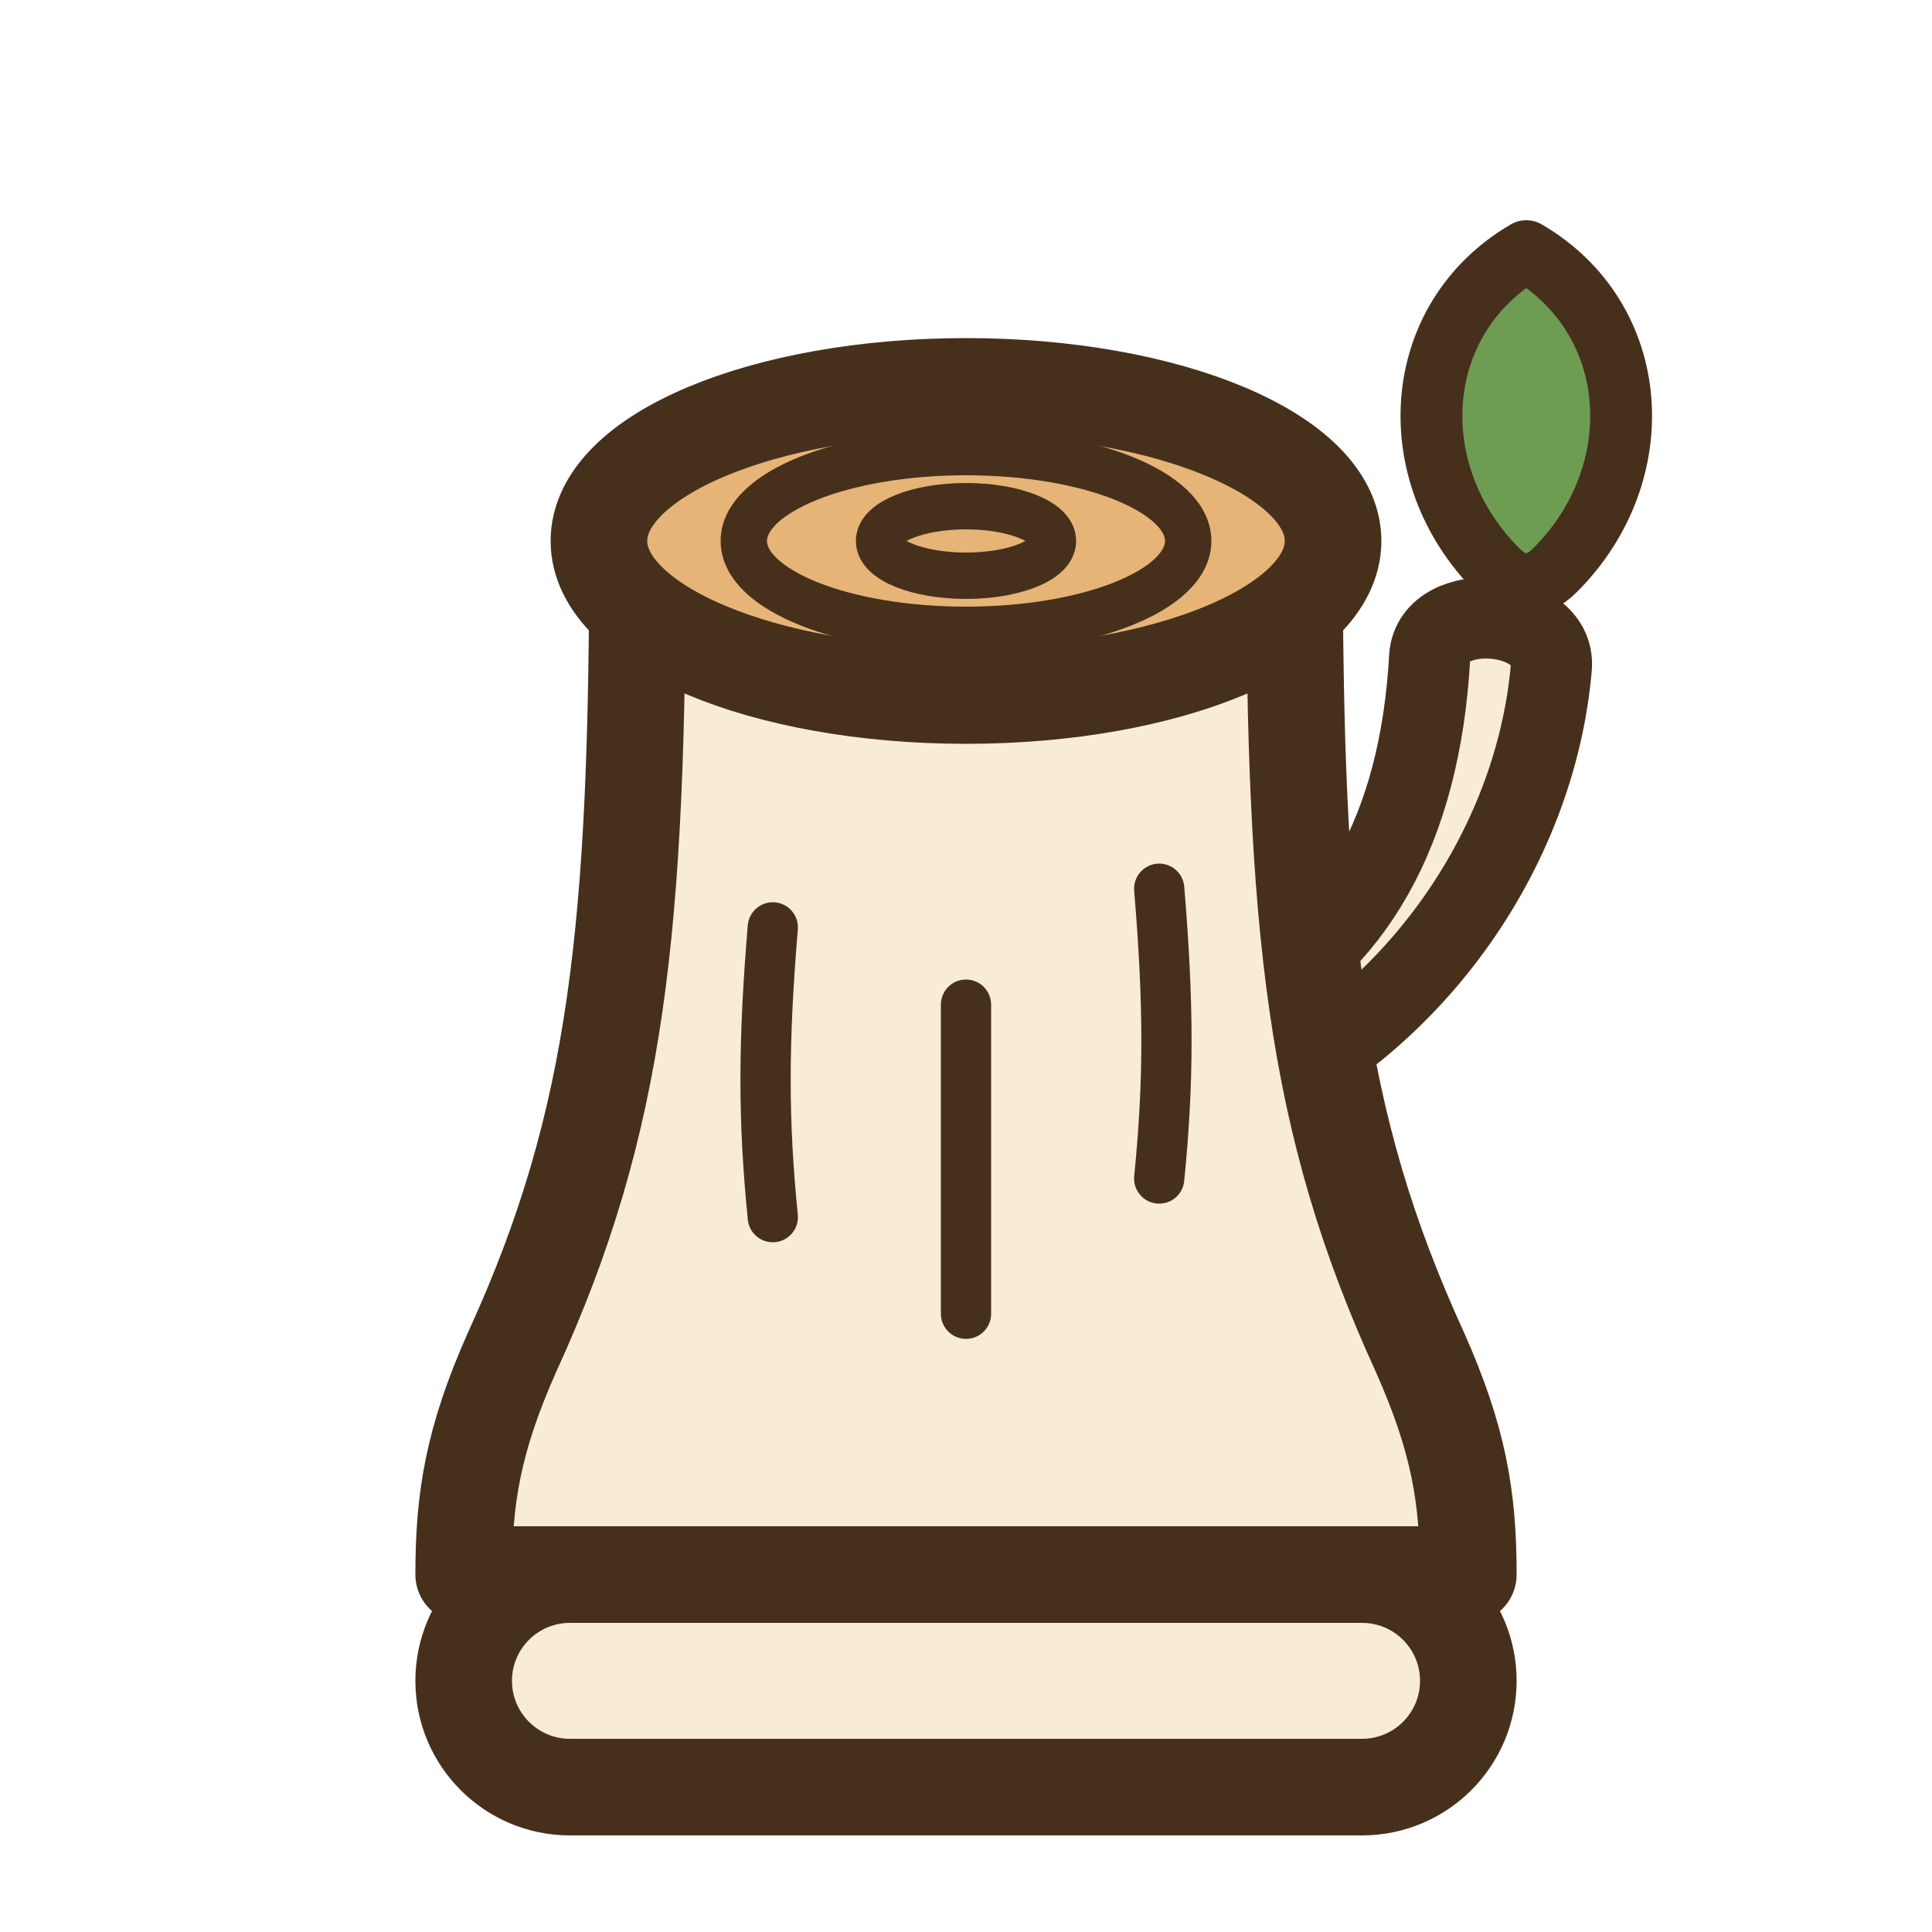
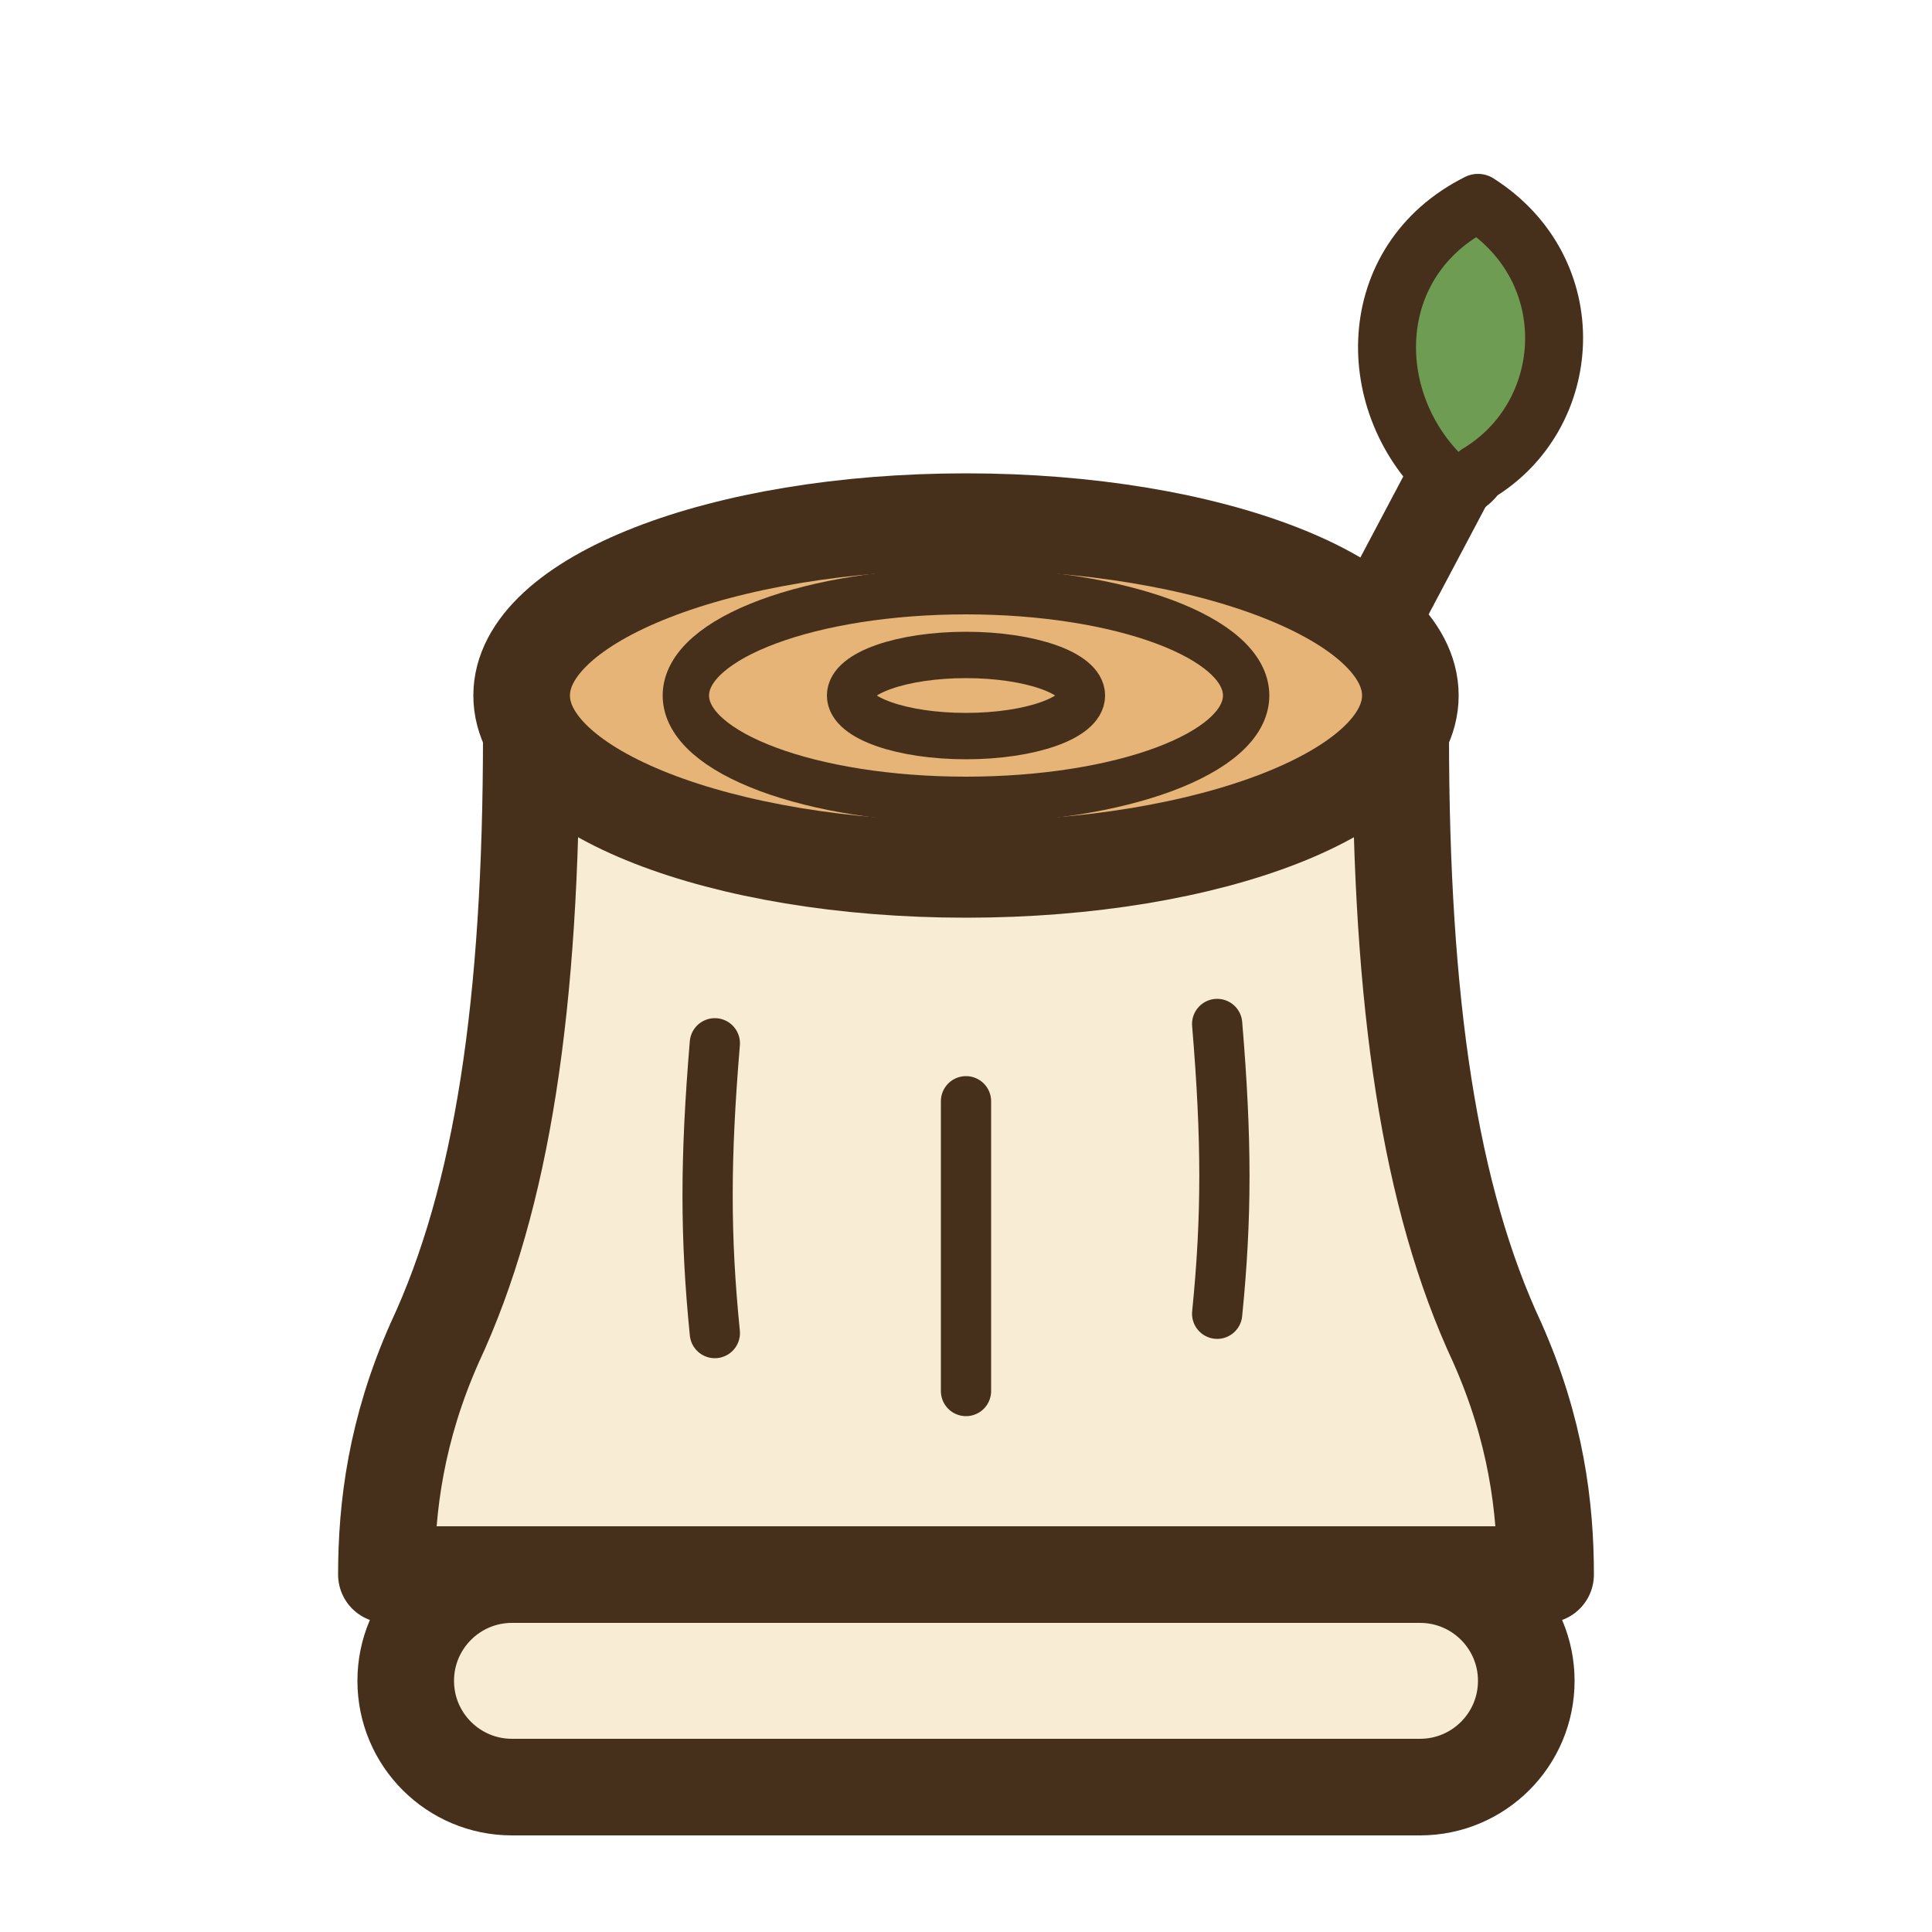
<svg xmlns="http://www.w3.org/2000/svg" viewBox="0 0 100 100">
  <g stroke-linecap="round" stroke-linejoin="round">
-     <path d="M64,52 C70,49 73.5,43 74,34 C74.2,31 80.5,31.5 80.3,34.5 C79.5,44 73,53.5 63,57.5 Z" fill="#f8ecd4" stroke="#46301c" stroke-width="4.2" />
-     <path d="M77.5,29.5 C72.5,24.5 73,16.5 79,13 C85,16.5 85.5,24.5 80.5,29.5 Q79,31 77.5,29.5 Z" fill="#6f9c53" stroke="#46301c" stroke-width="3.2" />
-     <path d="M33,28 C33,48 32,58 26.5,70 C24.5,74.5 24,77.5 24,81.5 L76,81.5 C76,77.5 75.5,74.5 73.5,70 C68,58 67,48 67,28 Z" fill="#f8ecd4" stroke="#46301c" stroke-width="5" />
-     <path d="M40,48 C39.5,54 39.5,58 40,63 M50,52 C50,58 50,62 50,68 M60,46 C60.5,52 60.5,56 60,61" fill="none" stroke="#46301c" stroke-width="2.6" />
-     <ellipse cx="50" cy="28" rx="19" ry="8" fill="#e5b476" stroke="#46301c" stroke-width="5" />
-     <ellipse cx="50" cy="28" rx="11.5" ry="4.6" fill="none" stroke="#46301c" stroke-width="2.4" />
-     <ellipse cx="50" cy="28" rx="4.5" ry="1.8" fill="none" stroke="#46301c" stroke-width="2.4" />
-     <rect x="24" y="81.5" width="52" height="11" rx="5.5" fill="#f8ecd4" stroke="#46301c" stroke-width="5" />
+     <path d="M66,42 L75,25" fill="none" stroke="#46301c" stroke-width="4.5" />
+     <path d="M75,25 C70.5,21 70.5,13.5 76.5,10.5 C82,14 81.5,21.5 76.5,24.5 Q75.7,25.6 75,25 Z" fill="#6f9c53" stroke="#46301c" stroke-width="3" />
+     <path d="M27.5,38 C27.5,52 26,62 22.5,69.5 C20.5,74 20,78 20,81.5 L80,81.5 C80,78 79.5,74 77.5,69.5 C74,62 72.5,52 72.5,38 Z" fill="#f8ecd4" stroke="#46301c" stroke-width="5" />
+     <path d="M37,54 C36.5,60 36.5,64 37,69 M50,57 C50,62 50,66 50,72 M63,53 C63.5,59 63.5,63 63,68" fill="none" stroke="#46301c" stroke-width="2.6" />
+     <ellipse cx="50" cy="36" rx="23" ry="9" fill="#e5b476" stroke="#46301c" stroke-width="5" />
+     <ellipse cx="50" cy="36" rx="14.5" ry="5.4" fill="none" stroke="#46301c" stroke-width="2.4" />
+     <ellipse cx="50" cy="36" rx="6" ry="2.1" fill="none" stroke="#46301c" stroke-width="2.4" />
+     <rect x="21" y="81.5" width="58" height="11" rx="5.5" fill="#f8ecd4" stroke="#46301c" stroke-width="5" />
  </g>
</svg>
